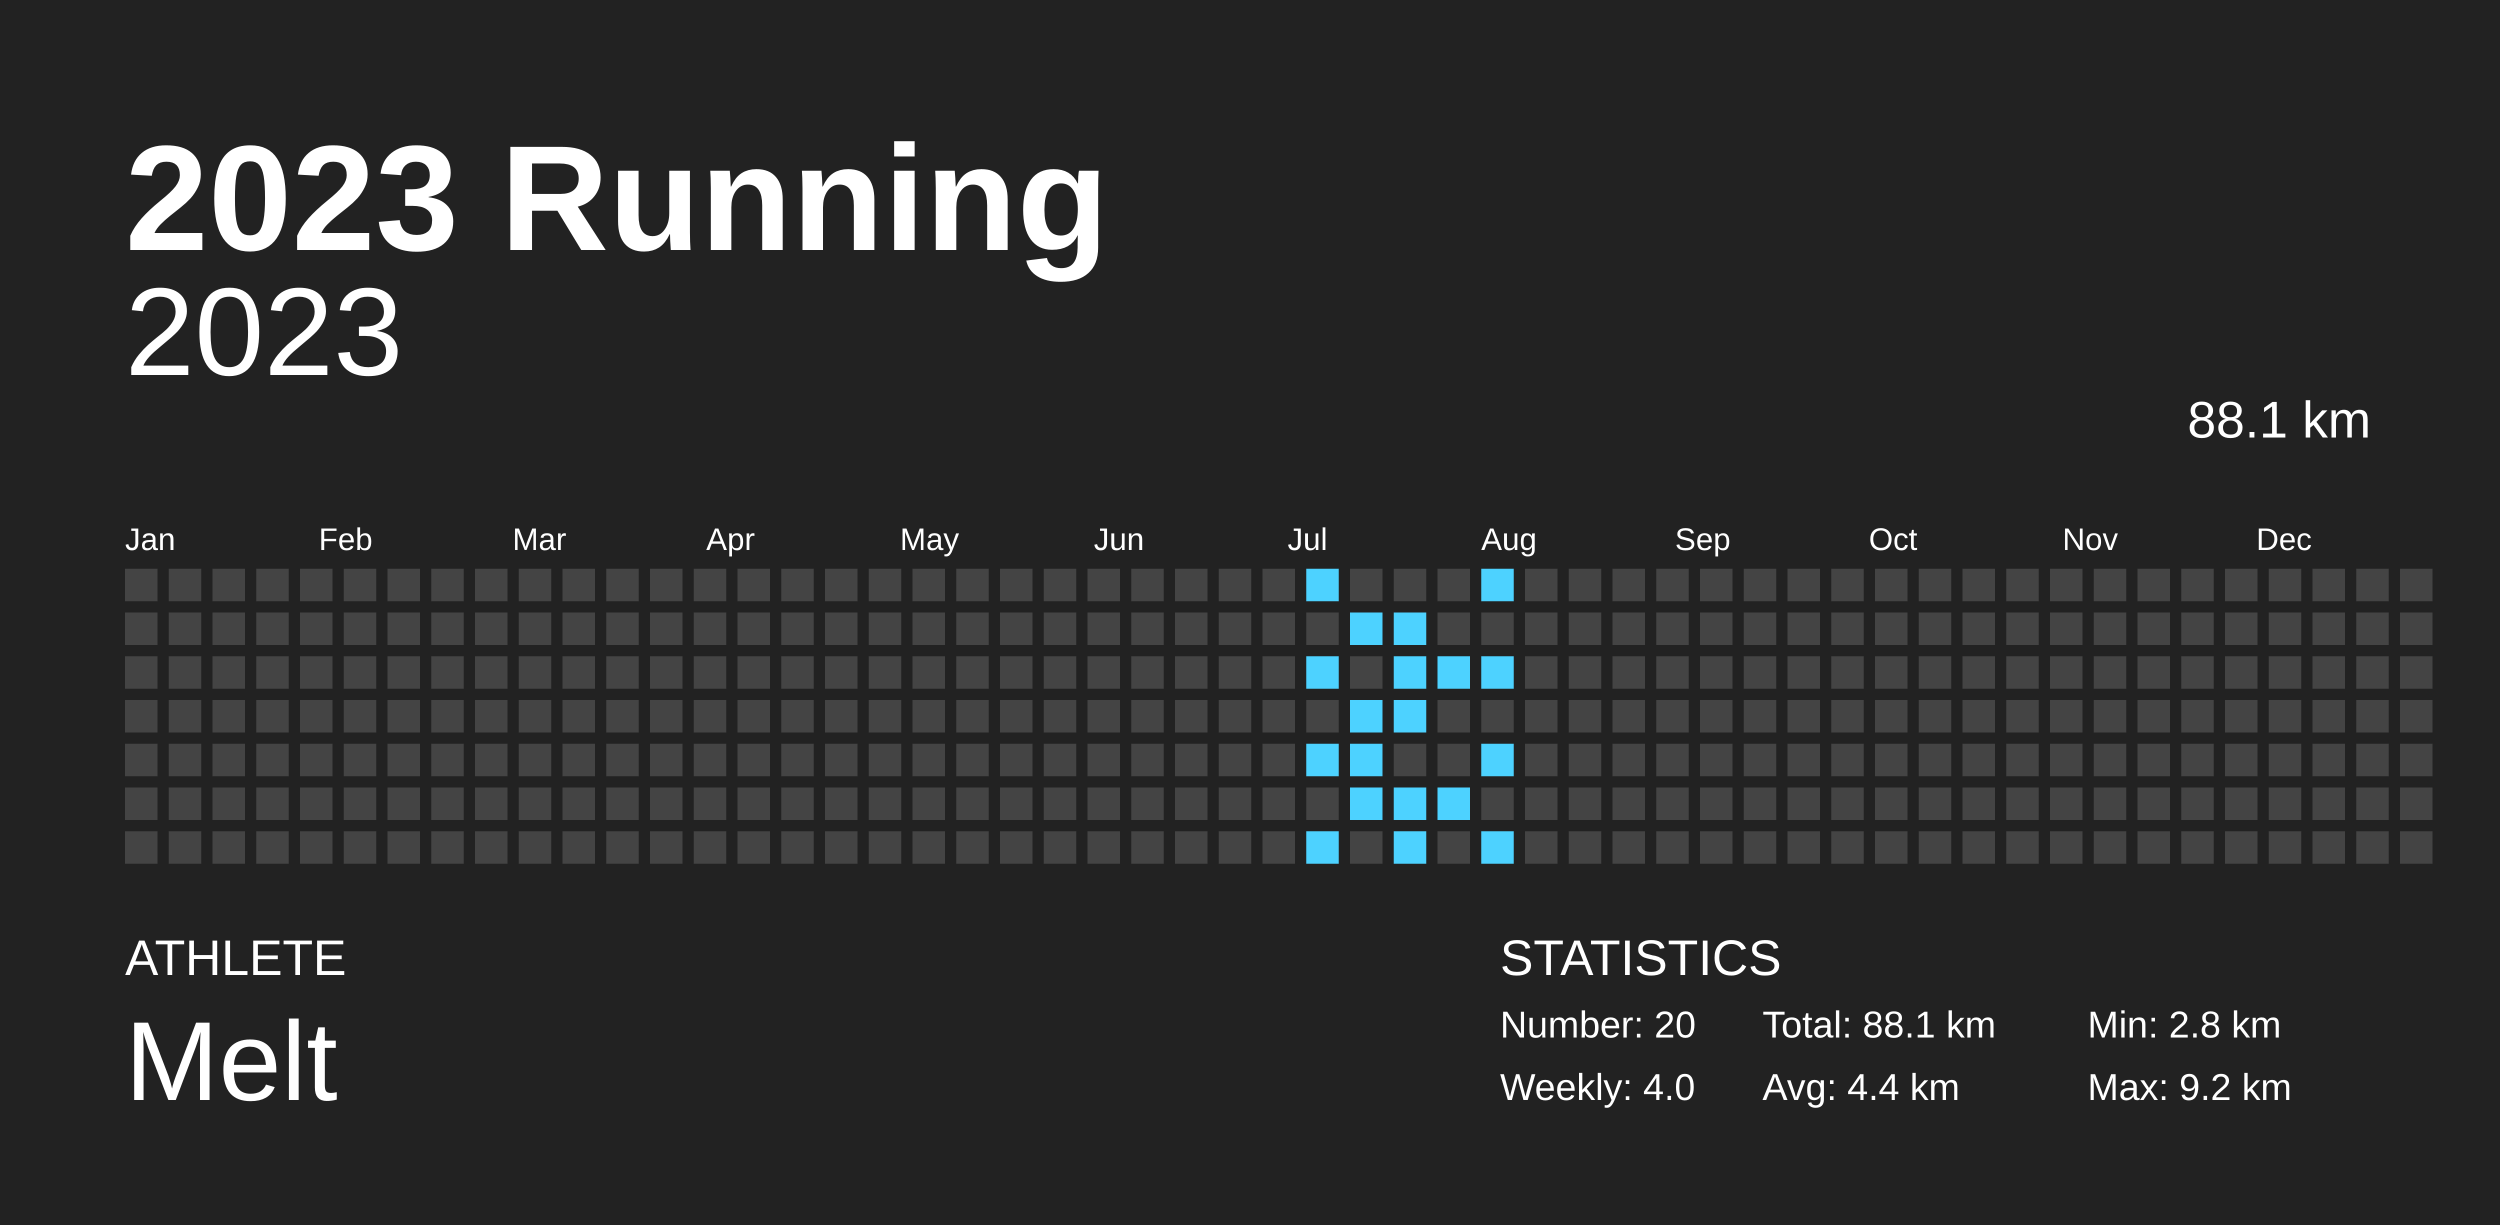
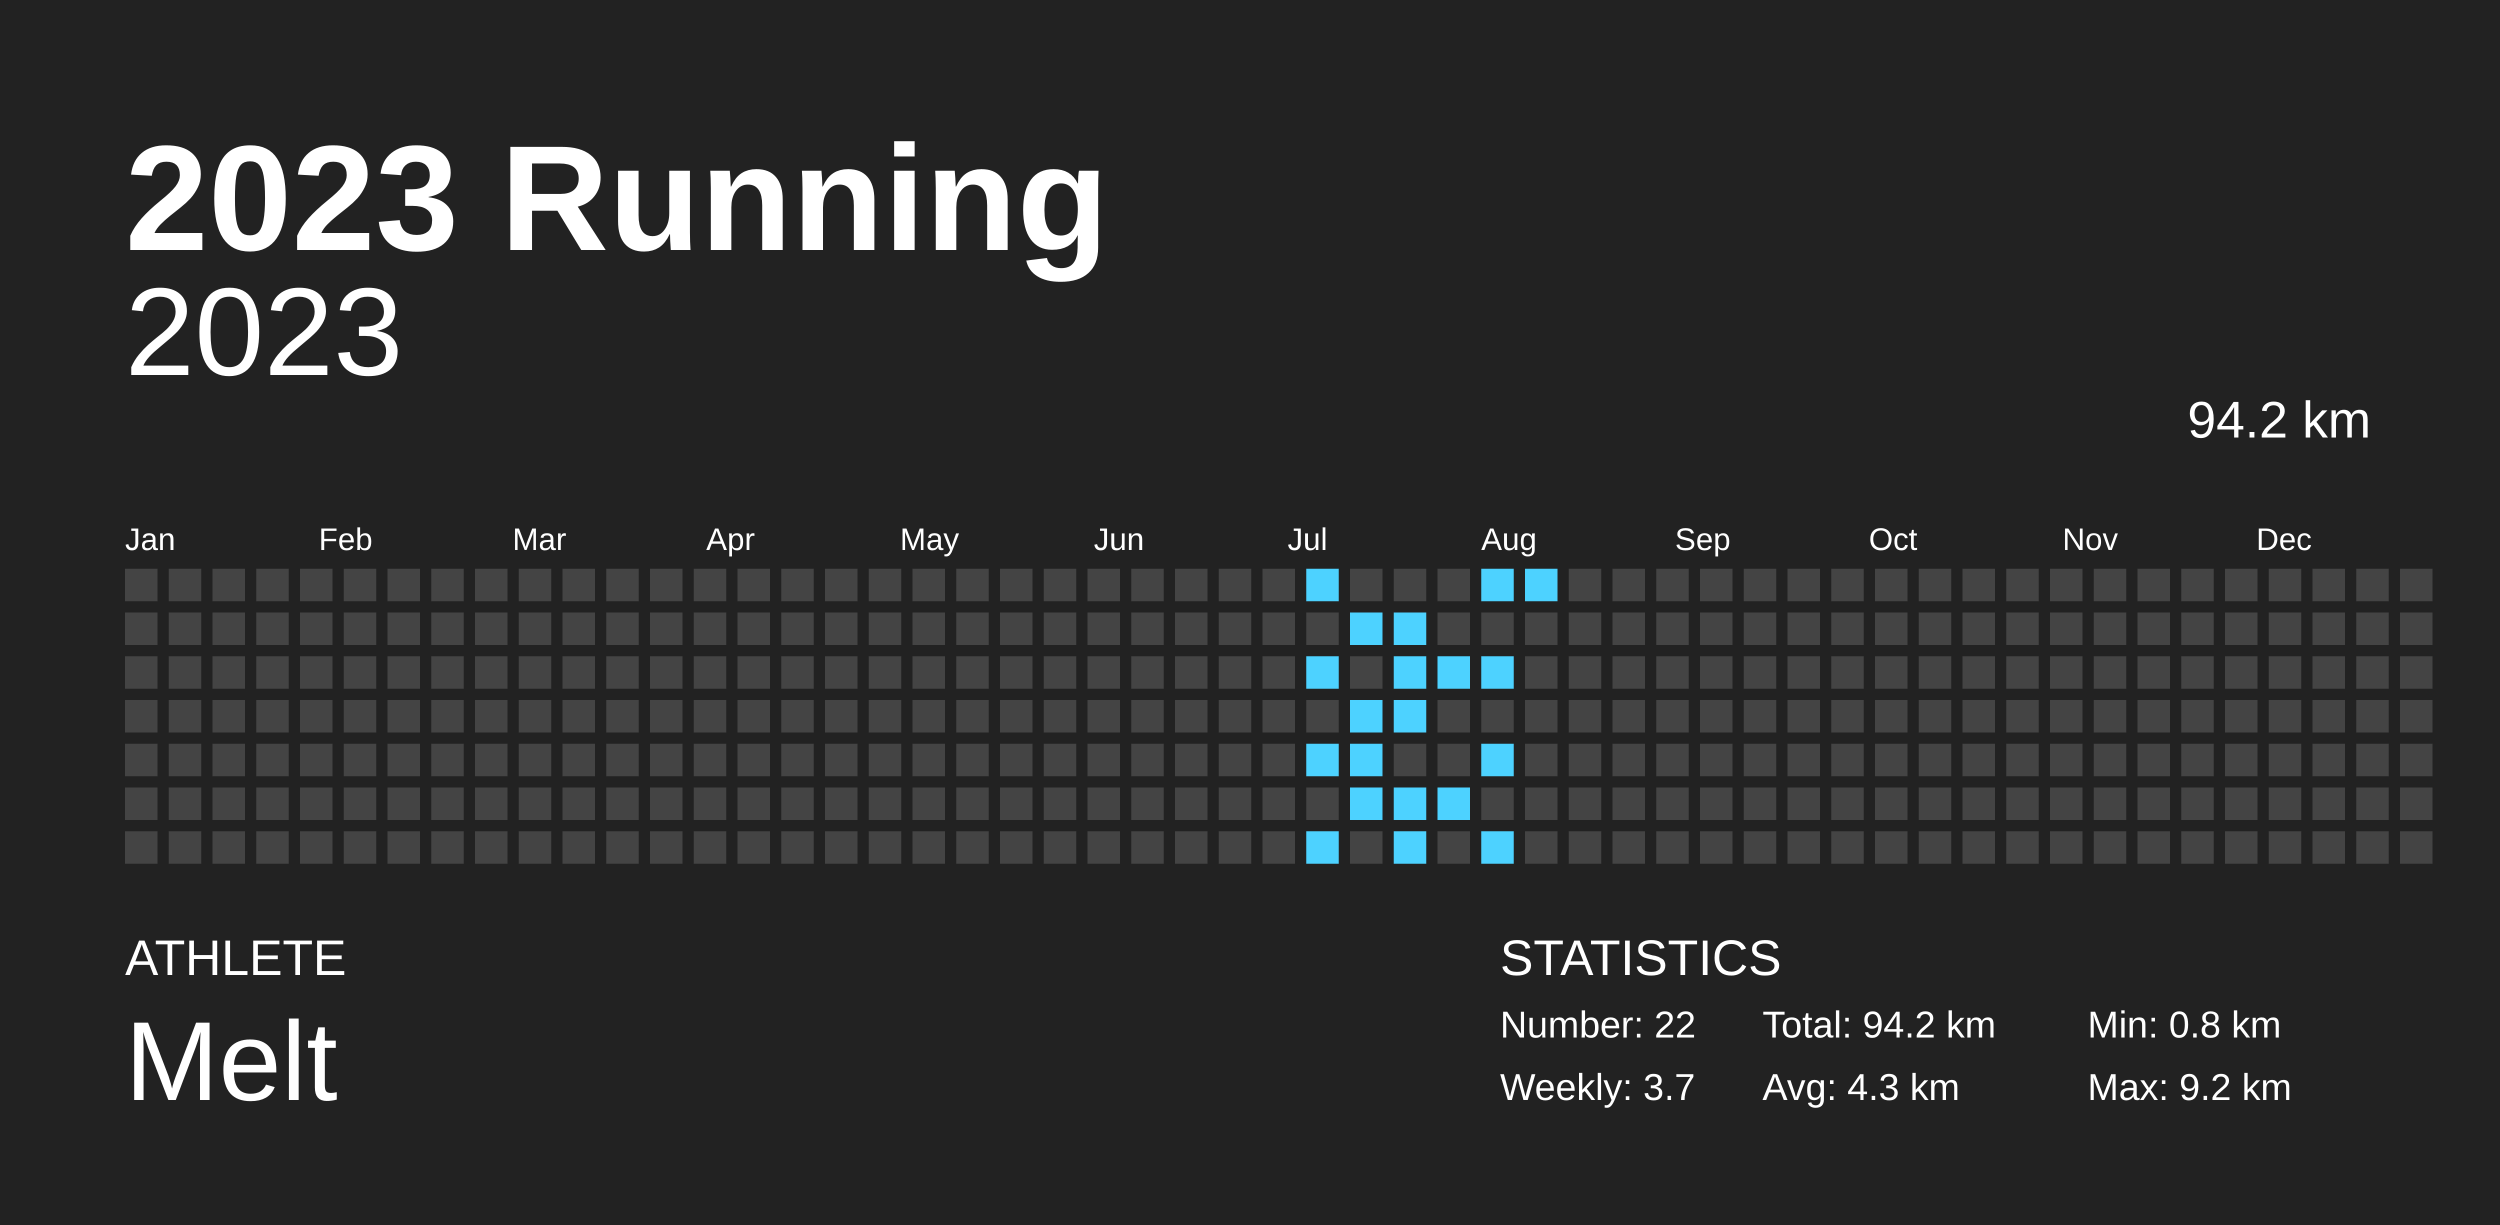
<svg xmlns="http://www.w3.org/2000/svg" baseProfile="full" height="98mm" version="1.1" viewBox="0,0,200,98" width="200mm">
  <defs />
  <rect fill="#222222" height="98" width="200" x="0" y="0" />
  <text fill="#FFFFFF" style="font-size:12px; font-family:Arial; font-weight:bold;" x="10" y="20">2023 Running</text>
  <text fill="#FFFFFF" style="font-size:4px; font-family:Arial" x="10" y="78">ATHLETE</text>
  <text fill="#FFFFFF" style="font-size:9px; font-family:Arial" x="10" y="88">Melt</text>
  <text fill="#FFFFFF" style="font-size:4px; font-family:Arial" x="120" y="78">STATISTICS</text>
-   <text fill="#FFFFFF" style="font-size:3px; font-family:Arial" x="120" y="83">Number: 20</text>
-   <text fill="#FFFFFF" style="font-size:3px; font-family:Arial" x="120" y="88">Weekly: 4.0</text>
-   <text fill="#FFFFFF" style="font-size:3px; font-family:Arial" x="141" y="83">Total: 88.1 km</text>
-   <text fill="#FFFFFF" style="font-size:3px; font-family:Arial" x="141" y="88">Avg: 4.4 km</text>
-   <text fill="#FFFFFF" style="font-size:3px; font-family:Arial" x="167" y="83">Min: 2.8 km</text>
+   <text fill="#FFFFFF" style="font-size:3px; font-family:Arial" x="120" y="83">Number: 22</text>
+   <text fill="#FFFFFF" style="font-size:3px; font-family:Arial" x="120" y="88">Weekly: 3.7</text>
+   <text fill="#FFFFFF" style="font-size:3px; font-family:Arial" x="141" y="83">Total: 94.2 km</text>
+   <text fill="#FFFFFF" style="font-size:3px; font-family:Arial" x="141" y="88">Avg: 4.3 km</text>
+   <text fill="#FFFFFF" style="font-size:3px; font-family:Arial" x="167" y="83">Min: 0.8 km</text>
  <text fill="#FFFFFF" style="font-size:3px; font-family:Arial" x="167" y="88">Max: 9.2 km</text>
  <text alignment-baseline="hanging" fill="#FFFFFF" style="font-size:10.0px; font-family:Arial;" x="10" y="30">2023</text>
-   <text alignment-baseline="hanging" fill="#FFFFFF" style="font-size:4.125px; font-family:Arial;" x="175" y="35">88.1 km</text>
+   <text alignment-baseline="hanging" fill="#FFFFFF" style="font-size:4.125px; font-family:Arial;" x="175" y="35">94.2 km</text>
  <text fill="#FFFFFF" style="font-size:2.5px; font-family:Arial" x="10.0" y="44">Jan</text>
  <text fill="#FFFFFF" style="font-size:2.5px; font-family:Arial" x="25.5" y="44">Feb</text>
  <text fill="#FFFFFF" style="font-size:2.5px; font-family:Arial" x="41.0" y="44">Mar</text>
  <text fill="#FFFFFF" style="font-size:2.5px; font-family:Arial" x="56.5" y="44">Apr</text>
  <text fill="#FFFFFF" style="font-size:2.5px; font-family:Arial" x="72.0" y="44">May</text>
  <text fill="#FFFFFF" style="font-size:2.5px; font-family:Arial" x="87.5" y="44">Jun</text>
  <text fill="#FFFFFF" style="font-size:2.5px; font-family:Arial" x="103.0" y="44">Jul</text>
  <text fill="#FFFFFF" style="font-size:2.5px; font-family:Arial" x="118.5" y="44">Aug</text>
  <text fill="#FFFFFF" style="font-size:2.5px; font-family:Arial" x="134.0" y="44">Sep</text>
  <text fill="#FFFFFF" style="font-size:2.5px; font-family:Arial" x="149.5" y="44">Oct</text>
  <text fill="#FFFFFF" style="font-size:2.5px; font-family:Arial" x="165.0" y="44">Nov</text>
  <text fill="#FFFFFF" style="font-size:2.5px; font-family:Arial" x="180.5" y="44">Dec</text>
  <rect fill="#444444" height="2.6" width="2.6" x="10.0" y="45.5" />
  <rect fill="#444444" height="2.6" width="2.6" x="10.0" y="49.0" />
  <rect fill="#444444" height="2.6" width="2.6" x="10.0" y="52.5" />
  <rect fill="#444444" height="2.6" width="2.6" x="10.0" y="56.0" />
  <rect fill="#444444" height="2.6" width="2.6" x="10.0" y="59.5" />
  <rect fill="#444444" height="2.6" width="2.6" x="10.0" y="63.0" />
  <rect fill="#444444" height="2.6" width="2.6" x="10.0" y="66.5" />
  <rect fill="#444444" height="2.6" width="2.6" x="13.5" y="45.5" />
  <rect fill="#444444" height="2.6" width="2.6" x="13.5" y="49.0" />
  <rect fill="#444444" height="2.6" width="2.6" x="13.5" y="52.5" />
  <rect fill="#444444" height="2.6" width="2.6" x="13.5" y="56.0" />
  <rect fill="#444444" height="2.6" width="2.6" x="13.5" y="59.5" />
  <rect fill="#444444" height="2.6" width="2.6" x="13.5" y="63.0" />
  <rect fill="#444444" height="2.6" width="2.6" x="13.5" y="66.5" />
  <rect fill="#444444" height="2.6" width="2.6" x="17.0" y="45.5" />
  <rect fill="#444444" height="2.6" width="2.6" x="17.0" y="49.0" />
  <rect fill="#444444" height="2.6" width="2.6" x="17.0" y="52.5" />
  <rect fill="#444444" height="2.6" width="2.6" x="17.0" y="56.0" />
  <rect fill="#444444" height="2.6" width="2.6" x="17.0" y="59.5" />
  <rect fill="#444444" height="2.6" width="2.6" x="17.0" y="63.0" />
  <rect fill="#444444" height="2.6" width="2.6" x="17.0" y="66.5" />
  <rect fill="#444444" height="2.6" width="2.6" x="20.5" y="45.5" />
  <rect fill="#444444" height="2.6" width="2.6" x="20.5" y="49.0" />
  <rect fill="#444444" height="2.6" width="2.6" x="20.5" y="52.5" />
  <rect fill="#444444" height="2.6" width="2.6" x="20.5" y="56.0" />
  <rect fill="#444444" height="2.6" width="2.6" x="20.5" y="59.5" />
  <rect fill="#444444" height="2.6" width="2.6" x="20.5" y="63.0" />
  <rect fill="#444444" height="2.6" width="2.6" x="20.5" y="66.5" />
  <rect fill="#444444" height="2.6" width="2.6" x="24.0" y="45.5" />
  <rect fill="#444444" height="2.6" width="2.6" x="24.0" y="49.0" />
  <rect fill="#444444" height="2.6" width="2.6" x="24.0" y="52.5" />
  <rect fill="#444444" height="2.6" width="2.6" x="24.0" y="56.0" />
  <rect fill="#444444" height="2.6" width="2.6" x="24.0" y="59.5" />
  <rect fill="#444444" height="2.6" width="2.6" x="24.0" y="63.0" />
  <rect fill="#444444" height="2.6" width="2.6" x="24.0" y="66.5" />
  <rect fill="#444444" height="2.6" width="2.6" x="27.5" y="45.5" />
  <rect fill="#444444" height="2.6" width="2.6" x="27.5" y="49.0" />
  <rect fill="#444444" height="2.6" width="2.6" x="27.5" y="52.5" />
  <rect fill="#444444" height="2.6" width="2.6" x="27.5" y="56.0" />
  <rect fill="#444444" height="2.6" width="2.6" x="27.5" y="59.5" />
  <rect fill="#444444" height="2.6" width="2.6" x="27.5" y="63.0" />
  <rect fill="#444444" height="2.6" width="2.6" x="27.5" y="66.5" />
  <rect fill="#444444" height="2.6" width="2.6" x="31.0" y="45.5" />
  <rect fill="#444444" height="2.6" width="2.6" x="31.0" y="49.0" />
  <rect fill="#444444" height="2.6" width="2.6" x="31.0" y="52.5" />
  <rect fill="#444444" height="2.6" width="2.6" x="31.0" y="56.0" />
  <rect fill="#444444" height="2.6" width="2.6" x="31.0" y="59.5" />
  <rect fill="#444444" height="2.6" width="2.6" x="31.0" y="63.0" />
  <rect fill="#444444" height="2.6" width="2.6" x="31.0" y="66.5" />
  <rect fill="#444444" height="2.6" width="2.6" x="34.5" y="45.5" />
  <rect fill="#444444" height="2.6" width="2.6" x="34.5" y="49.0" />
  <rect fill="#444444" height="2.6" width="2.6" x="34.5" y="52.5" />
  <rect fill="#444444" height="2.6" width="2.6" x="34.5" y="56.0" />
  <rect fill="#444444" height="2.6" width="2.6" x="34.5" y="59.5" />
  <rect fill="#444444" height="2.6" width="2.6" x="34.5" y="63.0" />
  <rect fill="#444444" height="2.6" width="2.6" x="34.5" y="66.5" />
  <rect fill="#444444" height="2.6" width="2.6" x="38.0" y="45.5" />
  <rect fill="#444444" height="2.6" width="2.6" x="38.0" y="49.0" />
  <rect fill="#444444" height="2.6" width="2.6" x="38.0" y="52.5" />
  <rect fill="#444444" height="2.6" width="2.6" x="38.0" y="56.0" />
  <rect fill="#444444" height="2.6" width="2.6" x="38.0" y="59.5" />
  <rect fill="#444444" height="2.6" width="2.6" x="38.0" y="63.0" />
  <rect fill="#444444" height="2.6" width="2.6" x="38.0" y="66.5" />
  <rect fill="#444444" height="2.6" width="2.6" x="41.5" y="45.5" />
  <rect fill="#444444" height="2.6" width="2.6" x="41.5" y="49.0" />
  <rect fill="#444444" height="2.6" width="2.6" x="41.5" y="52.5" />
  <rect fill="#444444" height="2.6" width="2.6" x="41.5" y="56.0" />
  <rect fill="#444444" height="2.6" width="2.6" x="41.5" y="59.5" />
  <rect fill="#444444" height="2.6" width="2.6" x="41.5" y="63.0" />
  <rect fill="#444444" height="2.6" width="2.6" x="41.5" y="66.5" />
  <rect fill="#444444" height="2.6" width="2.6" x="45.0" y="45.5" />
  <rect fill="#444444" height="2.6" width="2.6" x="45.0" y="49.0" />
  <rect fill="#444444" height="2.6" width="2.6" x="45.0" y="52.5" />
  <rect fill="#444444" height="2.6" width="2.6" x="45.0" y="56.0" />
  <rect fill="#444444" height="2.6" width="2.6" x="45.0" y="59.5" />
  <rect fill="#444444" height="2.6" width="2.6" x="45.0" y="63.0" />
  <rect fill="#444444" height="2.6" width="2.6" x="45.0" y="66.5" />
  <rect fill="#444444" height="2.6" width="2.6" x="48.5" y="45.5" />
  <rect fill="#444444" height="2.6" width="2.6" x="48.5" y="49.0" />
  <rect fill="#444444" height="2.6" width="2.6" x="48.5" y="52.5" />
  <rect fill="#444444" height="2.6" width="2.6" x="48.5" y="56.0" />
  <rect fill="#444444" height="2.6" width="2.6" x="48.5" y="59.5" />
  <rect fill="#444444" height="2.6" width="2.6" x="48.5" y="63.0" />
  <rect fill="#444444" height="2.6" width="2.6" x="48.5" y="66.5" />
  <rect fill="#444444" height="2.6" width="2.6" x="52.0" y="45.5" />
  <rect fill="#444444" height="2.6" width="2.6" x="52.0" y="49.0" />
  <rect fill="#444444" height="2.6" width="2.6" x="52.0" y="52.5" />
  <rect fill="#444444" height="2.6" width="2.6" x="52.0" y="56.0" />
  <rect fill="#444444" height="2.6" width="2.6" x="52.0" y="59.5" />
  <rect fill="#444444" height="2.6" width="2.6" x="52.0" y="63.0" />
  <rect fill="#444444" height="2.6" width="2.6" x="52.0" y="66.5" />
  <rect fill="#444444" height="2.6" width="2.6" x="55.5" y="45.5" />
  <rect fill="#444444" height="2.6" width="2.6" x="55.5" y="49.0" />
  <rect fill="#444444" height="2.6" width="2.6" x="55.5" y="52.5" />
  <rect fill="#444444" height="2.6" width="2.6" x="55.5" y="56.0" />
  <rect fill="#444444" height="2.6" width="2.6" x="55.5" y="59.5" />
  <rect fill="#444444" height="2.6" width="2.6" x="55.5" y="63.0" />
  <rect fill="#444444" height="2.6" width="2.6" x="55.5" y="66.5" />
  <rect fill="#444444" height="2.6" width="2.6" x="59.0" y="45.5" />
  <rect fill="#444444" height="2.6" width="2.6" x="59.0" y="49.0" />
  <rect fill="#444444" height="2.6" width="2.6" x="59.0" y="52.5" />
  <rect fill="#444444" height="2.6" width="2.6" x="59.0" y="56.0" />
  <rect fill="#444444" height="2.6" width="2.6" x="59.0" y="59.5" />
  <rect fill="#444444" height="2.6" width="2.6" x="59.0" y="63.0" />
  <rect fill="#444444" height="2.6" width="2.6" x="59.0" y="66.5" />
  <rect fill="#444444" height="2.6" width="2.6" x="62.5" y="45.5" />
  <rect fill="#444444" height="2.6" width="2.6" x="62.5" y="49.0" />
  <rect fill="#444444" height="2.6" width="2.6" x="62.5" y="52.5" />
  <rect fill="#444444" height="2.6" width="2.6" x="62.5" y="56.0" />
  <rect fill="#444444" height="2.6" width="2.6" x="62.5" y="59.5" />
  <rect fill="#444444" height="2.6" width="2.6" x="62.5" y="63.0" />
  <rect fill="#444444" height="2.6" width="2.6" x="62.5" y="66.5" />
  <rect fill="#444444" height="2.6" width="2.6" x="66.0" y="45.5" />
  <rect fill="#444444" height="2.6" width="2.6" x="66.0" y="49.0" />
  <rect fill="#444444" height="2.6" width="2.6" x="66.0" y="52.5" />
  <rect fill="#444444" height="2.6" width="2.6" x="66.0" y="56.0" />
  <rect fill="#444444" height="2.6" width="2.6" x="66.0" y="59.5" />
  <rect fill="#444444" height="2.6" width="2.6" x="66.0" y="63.0" />
  <rect fill="#444444" height="2.6" width="2.6" x="66.0" y="66.5" />
  <rect fill="#444444" height="2.6" width="2.6" x="69.5" y="45.5" />
  <rect fill="#444444" height="2.6" width="2.6" x="69.5" y="49.0" />
  <rect fill="#444444" height="2.6" width="2.6" x="69.5" y="52.5" />
  <rect fill="#444444" height="2.6" width="2.6" x="69.5" y="56.0" />
  <rect fill="#444444" height="2.6" width="2.6" x="69.5" y="59.5" />
  <rect fill="#444444" height="2.6" width="2.6" x="69.5" y="63.0" />
  <rect fill="#444444" height="2.6" width="2.6" x="69.5" y="66.5" />
  <rect fill="#444444" height="2.6" width="2.6" x="73.0" y="45.5" />
  <rect fill="#444444" height="2.6" width="2.6" x="73.0" y="49.0" />
  <rect fill="#444444" height="2.6" width="2.6" x="73.0" y="52.5" />
  <rect fill="#444444" height="2.6" width="2.6" x="73.0" y="56.0" />
  <rect fill="#444444" height="2.6" width="2.6" x="73.0" y="59.5" />
  <rect fill="#444444" height="2.6" width="2.6" x="73.0" y="63.0" />
  <rect fill="#444444" height="2.6" width="2.6" x="73.0" y="66.5" />
  <rect fill="#444444" height="2.6" width="2.6" x="76.5" y="45.5" />
  <rect fill="#444444" height="2.6" width="2.6" x="76.5" y="49.0" />
  <rect fill="#444444" height="2.6" width="2.6" x="76.5" y="52.5" />
  <rect fill="#444444" height="2.6" width="2.6" x="76.5" y="56.0" />
  <rect fill="#444444" height="2.6" width="2.6" x="76.5" y="59.5" />
  <rect fill="#444444" height="2.6" width="2.6" x="76.5" y="63.0" />
  <rect fill="#444444" height="2.6" width="2.6" x="76.5" y="66.5" />
  <rect fill="#444444" height="2.6" width="2.6" x="80.0" y="45.5" />
  <rect fill="#444444" height="2.6" width="2.6" x="80.0" y="49.0" />
  <rect fill="#444444" height="2.6" width="2.6" x="80.0" y="52.5" />
  <rect fill="#444444" height="2.6" width="2.6" x="80.0" y="56.0" />
  <rect fill="#444444" height="2.6" width="2.6" x="80.0" y="59.5" />
  <rect fill="#444444" height="2.6" width="2.6" x="80.0" y="63.0" />
  <rect fill="#444444" height="2.6" width="2.6" x="80.0" y="66.5" />
  <rect fill="#444444" height="2.6" width="2.6" x="83.5" y="45.5" />
  <rect fill="#444444" height="2.6" width="2.6" x="83.5" y="49.0" />
  <rect fill="#444444" height="2.6" width="2.6" x="83.5" y="52.5" />
  <rect fill="#444444" height="2.6" width="2.6" x="83.5" y="56.0" />
  <rect fill="#444444" height="2.6" width="2.6" x="83.5" y="59.5" />
  <rect fill="#444444" height="2.6" width="2.6" x="83.5" y="63.0" />
  <rect fill="#444444" height="2.6" width="2.6" x="83.5" y="66.5" />
  <rect fill="#444444" height="2.6" width="2.6" x="87.0" y="45.5" />
  <rect fill="#444444" height="2.6" width="2.6" x="87.0" y="49.0" />
  <rect fill="#444444" height="2.6" width="2.6" x="87.0" y="52.5" />
  <rect fill="#444444" height="2.6" width="2.6" x="87.0" y="56.0" />
  <rect fill="#444444" height="2.6" width="2.6" x="87.0" y="59.5" />
  <rect fill="#444444" height="2.6" width="2.6" x="87.0" y="63.0" />
  <rect fill="#444444" height="2.6" width="2.6" x="87.0" y="66.5" />
  <rect fill="#444444" height="2.6" width="2.6" x="90.5" y="45.5" />
  <rect fill="#444444" height="2.6" width="2.6" x="90.5" y="49.0" />
  <rect fill="#444444" height="2.6" width="2.6" x="90.5" y="52.5" />
  <rect fill="#444444" height="2.6" width="2.6" x="90.5" y="56.0" />
  <rect fill="#444444" height="2.6" width="2.6" x="90.5" y="59.5" />
  <rect fill="#444444" height="2.6" width="2.6" x="90.5" y="63.0" />
  <rect fill="#444444" height="2.6" width="2.6" x="90.5" y="66.5" />
  <rect fill="#444444" height="2.6" width="2.6" x="94.0" y="45.5" />
  <rect fill="#444444" height="2.6" width="2.6" x="94.0" y="49.0" />
  <rect fill="#444444" height="2.6" width="2.6" x="94.0" y="52.5" />
  <rect fill="#444444" height="2.6" width="2.6" x="94.0" y="56.0" />
  <rect fill="#444444" height="2.6" width="2.6" x="94.0" y="59.5" />
  <rect fill="#444444" height="2.6" width="2.6" x="94.0" y="63.0" />
  <rect fill="#444444" height="2.6" width="2.6" x="94.0" y="66.5" />
  <rect fill="#444444" height="2.6" width="2.6" x="97.5" y="45.5" />
  <rect fill="#444444" height="2.6" width="2.6" x="97.5" y="49.0" />
  <rect fill="#444444" height="2.6" width="2.6" x="97.5" y="52.5" />
  <rect fill="#444444" height="2.6" width="2.6" x="97.5" y="56.0" />
  <rect fill="#444444" height="2.6" width="2.6" x="97.5" y="59.5" />
  <rect fill="#444444" height="2.6" width="2.6" x="97.5" y="63.0" />
  <rect fill="#444444" height="2.6" width="2.6" x="97.5" y="66.5" />
  <rect fill="#444444" height="2.6" width="2.6" x="101.0" y="45.5" />
  <rect fill="#444444" height="2.6" width="2.6" x="101.0" y="49.0" />
  <rect fill="#444444" height="2.6" width="2.6" x="101.0" y="52.5" />
  <rect fill="#444444" height="2.6" width="2.6" x="101.0" y="56.0" />
  <rect fill="#444444" height="2.6" width="2.6" x="101.0" y="59.5" />
  <rect fill="#444444" height="2.6" width="2.6" x="101.0" y="63.0" />
  <rect fill="#444444" height="2.6" width="2.6" x="101.0" y="66.5" />
  <rect fill="#4dd2ff" height="2.6" width="2.6" x="104.5" y="45.5" />
  <rect fill="#444444" height="2.6" width="2.6" x="104.5" y="49.0" />
  <rect fill="#4dd2ff" height="2.6" width="2.6" x="104.5" y="52.5" />
  <rect fill="#444444" height="2.6" width="2.6" x="104.5" y="56.0" />
  <rect fill="#4dd2ff" height="2.6" width="2.6" x="104.5" y="59.5" />
  <rect fill="#444444" height="2.6" width="2.6" x="104.5" y="63.0" />
  <rect fill="#4dd2ff" height="2.6" width="2.6" x="104.5" y="66.5" />
  <rect fill="#444444" height="2.6" width="2.6" x="108.0" y="45.5" />
  <rect fill="#4dd2ff" height="2.6" width="2.6" x="108.0" y="49.0" />
  <rect fill="#444444" height="2.6" width="2.6" x="108.0" y="52.5" />
  <rect fill="#4dd2ff" height="2.6" width="2.6" x="108.0" y="56.0" />
  <rect fill="#4dd2ff" height="2.6" width="2.6" x="108.0" y="59.5" />
  <rect fill="#4dd2ff" height="2.6" width="2.6" x="108.0" y="63.0" />
  <rect fill="#444444" height="2.6" width="2.6" x="108.0" y="66.5" />
  <rect fill="#444444" height="2.6" width="2.6" x="111.5" y="45.5" />
  <rect fill="#4dd2ff" height="2.6" width="2.6" x="111.5" y="49.0" />
  <rect fill="#4dd2ff" height="2.6" width="2.6" x="111.5" y="52.5" />
  <rect fill="#4dd2ff" height="2.6" width="2.6" x="111.5" y="56.0" />
  <rect fill="#444444" height="2.6" width="2.6" x="111.5" y="59.5" />
  <rect fill="#4dd2ff" height="2.6" width="2.6" x="111.5" y="63.0" />
  <rect fill="#4dd2ff" height="2.6" width="2.6" x="111.5" y="66.5" />
  <rect fill="#444444" height="2.6" width="2.6" x="115.0" y="45.5" />
  <rect fill="#444444" height="2.6" width="2.6" x="115.0" y="49.0" />
  <rect fill="#4dd2ff" height="2.6" width="2.6" x="115.0" y="52.5" />
  <rect fill="#444444" height="2.6" width="2.6" x="115.0" y="56.0" />
  <rect fill="#444444" height="2.6" width="2.6" x="115.0" y="59.5" />
  <rect fill="#4dd2ff" height="2.6" width="2.6" x="115.0" y="63.0" />
  <rect fill="#444444" height="2.6" width="2.6" x="115.0" y="66.5" />
  <rect fill="#4dd2ff" height="2.6" width="2.6" x="118.5" y="45.5" />
  <rect fill="#444444" height="2.6" width="2.6" x="118.5" y="49.0" />
  <rect fill="#4dd2ff" height="2.6" width="2.6" x="118.5" y="52.5" />
  <rect fill="#444444" height="2.6" width="2.6" x="118.5" y="56.0" />
  <rect fill="#4dd2ff" height="2.6" width="2.6" x="118.5" y="59.5" />
  <rect fill="#444444" height="2.6" width="2.6" x="118.5" y="63.0" />
  <rect fill="#4dd2ff" height="2.6" width="2.6" x="118.5" y="66.5" />
-   <rect fill="#444444" height="2.6" width="2.6" x="122.0" y="45.5" />
+   <rect fill="#4dd2ff" height="2.6" width="2.6" x="122.0" y="45.5" />
  <rect fill="#444444" height="2.6" width="2.6" x="122.0" y="49.0" />
  <rect fill="#444444" height="2.6" width="2.6" x="122.0" y="52.5" />
  <rect fill="#444444" height="2.6" width="2.6" x="122.0" y="56.0" />
  <rect fill="#444444" height="2.6" width="2.6" x="122.0" y="59.5" />
  <rect fill="#444444" height="2.6" width="2.6" x="122.0" y="63.0" />
  <rect fill="#444444" height="2.6" width="2.6" x="122.0" y="66.5" />
  <rect fill="#444444" height="2.6" width="2.6" x="125.5" y="45.5" />
  <rect fill="#444444" height="2.6" width="2.6" x="125.5" y="49.0" />
  <rect fill="#444444" height="2.6" width="2.6" x="125.5" y="52.5" />
  <rect fill="#444444" height="2.6" width="2.6" x="125.5" y="56.0" />
  <rect fill="#444444" height="2.6" width="2.6" x="125.5" y="59.5" />
  <rect fill="#444444" height="2.6" width="2.6" x="125.5" y="63.0" />
  <rect fill="#444444" height="2.6" width="2.6" x="125.5" y="66.5" />
  <rect fill="#444444" height="2.6" width="2.6" x="129.0" y="45.5" />
  <rect fill="#444444" height="2.6" width="2.6" x="129.0" y="49.0" />
  <rect fill="#444444" height="2.6" width="2.6" x="129.0" y="52.5" />
  <rect fill="#444444" height="2.6" width="2.6" x="129.0" y="56.0" />
  <rect fill="#444444" height="2.6" width="2.6" x="129.0" y="59.5" />
  <rect fill="#444444" height="2.6" width="2.6" x="129.0" y="63.0" />
  <rect fill="#444444" height="2.6" width="2.6" x="129.0" y="66.5" />
  <rect fill="#444444" height="2.6" width="2.6" x="132.5" y="45.5" />
  <rect fill="#444444" height="2.6" width="2.6" x="132.5" y="49.0" />
  <rect fill="#444444" height="2.6" width="2.6" x="132.5" y="52.5" />
  <rect fill="#444444" height="2.6" width="2.6" x="132.5" y="56.0" />
  <rect fill="#444444" height="2.6" width="2.6" x="132.5" y="59.5" />
  <rect fill="#444444" height="2.6" width="2.6" x="132.5" y="63.0" />
  <rect fill="#444444" height="2.6" width="2.6" x="132.5" y="66.5" />
  <rect fill="#444444" height="2.6" width="2.6" x="136.0" y="45.5" />
  <rect fill="#444444" height="2.6" width="2.6" x="136.0" y="49.0" />
  <rect fill="#444444" height="2.6" width="2.6" x="136.0" y="52.5" />
  <rect fill="#444444" height="2.6" width="2.6" x="136.0" y="56.0" />
  <rect fill="#444444" height="2.6" width="2.6" x="136.0" y="59.5" />
  <rect fill="#444444" height="2.6" width="2.6" x="136.0" y="63.0" />
  <rect fill="#444444" height="2.6" width="2.6" x="136.0" y="66.5" />
  <rect fill="#444444" height="2.6" width="2.6" x="139.5" y="45.5" />
  <rect fill="#444444" height="2.6" width="2.6" x="139.5" y="49.0" />
  <rect fill="#444444" height="2.6" width="2.6" x="139.5" y="52.5" />
  <rect fill="#444444" height="2.6" width="2.6" x="139.5" y="56.0" />
  <rect fill="#444444" height="2.6" width="2.6" x="139.5" y="59.5" />
  <rect fill="#444444" height="2.6" width="2.6" x="139.5" y="63.0" />
  <rect fill="#444444" height="2.6" width="2.6" x="139.5" y="66.5" />
  <rect fill="#444444" height="2.6" width="2.6" x="143.0" y="45.5" />
  <rect fill="#444444" height="2.6" width="2.6" x="143.0" y="49.0" />
  <rect fill="#444444" height="2.6" width="2.6" x="143.0" y="52.5" />
  <rect fill="#444444" height="2.6" width="2.6" x="143.0" y="56.0" />
  <rect fill="#444444" height="2.6" width="2.6" x="143.0" y="59.5" />
  <rect fill="#444444" height="2.6" width="2.6" x="143.0" y="63.0" />
  <rect fill="#444444" height="2.6" width="2.6" x="143.0" y="66.5" />
  <rect fill="#444444" height="2.6" width="2.6" x="146.5" y="45.5" />
  <rect fill="#444444" height="2.6" width="2.6" x="146.5" y="49.0" />
  <rect fill="#444444" height="2.6" width="2.6" x="146.5" y="52.5" />
  <rect fill="#444444" height="2.6" width="2.6" x="146.5" y="56.0" />
  <rect fill="#444444" height="2.6" width="2.6" x="146.5" y="59.5" />
  <rect fill="#444444" height="2.6" width="2.6" x="146.5" y="63.0" />
  <rect fill="#444444" height="2.6" width="2.6" x="146.5" y="66.5" />
  <rect fill="#444444" height="2.6" width="2.6" x="150.0" y="45.5" />
  <rect fill="#444444" height="2.6" width="2.6" x="150.0" y="49.0" />
  <rect fill="#444444" height="2.6" width="2.6" x="150.0" y="52.5" />
  <rect fill="#444444" height="2.6" width="2.6" x="150.0" y="56.0" />
  <rect fill="#444444" height="2.6" width="2.6" x="150.0" y="59.5" />
  <rect fill="#444444" height="2.6" width="2.6" x="150.0" y="63.0" />
  <rect fill="#444444" height="2.6" width="2.6" x="150.0" y="66.5" />
  <rect fill="#444444" height="2.6" width="2.6" x="153.5" y="45.5" />
  <rect fill="#444444" height="2.6" width="2.6" x="153.5" y="49.0" />
  <rect fill="#444444" height="2.6" width="2.6" x="153.5" y="52.5" />
  <rect fill="#444444" height="2.6" width="2.6" x="153.5" y="56.0" />
  <rect fill="#444444" height="2.6" width="2.6" x="153.5" y="59.5" />
  <rect fill="#444444" height="2.6" width="2.6" x="153.5" y="63.0" />
  <rect fill="#444444" height="2.6" width="2.6" x="153.5" y="66.5" />
  <rect fill="#444444" height="2.6" width="2.6" x="157.0" y="45.5" />
  <rect fill="#444444" height="2.6" width="2.6" x="157.0" y="49.0" />
  <rect fill="#444444" height="2.6" width="2.6" x="157.0" y="52.5" />
  <rect fill="#444444" height="2.6" width="2.6" x="157.0" y="56.0" />
  <rect fill="#444444" height="2.6" width="2.6" x="157.0" y="59.5" />
  <rect fill="#444444" height="2.6" width="2.6" x="157.0" y="63.0" />
  <rect fill="#444444" height="2.6" width="2.6" x="157.0" y="66.5" />
  <rect fill="#444444" height="2.6" width="2.6" x="160.5" y="45.5" />
  <rect fill="#444444" height="2.6" width="2.6" x="160.5" y="49.0" />
  <rect fill="#444444" height="2.6" width="2.6" x="160.5" y="52.5" />
  <rect fill="#444444" height="2.6" width="2.6" x="160.5" y="56.0" />
  <rect fill="#444444" height="2.6" width="2.6" x="160.5" y="59.5" />
  <rect fill="#444444" height="2.6" width="2.6" x="160.5" y="63.0" />
  <rect fill="#444444" height="2.6" width="2.6" x="160.5" y="66.5" />
  <rect fill="#444444" height="2.6" width="2.6" x="164.0" y="45.5" />
  <rect fill="#444444" height="2.6" width="2.6" x="164.0" y="49.0" />
  <rect fill="#444444" height="2.6" width="2.6" x="164.0" y="52.5" />
  <rect fill="#444444" height="2.6" width="2.6" x="164.0" y="56.0" />
  <rect fill="#444444" height="2.6" width="2.6" x="164.0" y="59.5" />
  <rect fill="#444444" height="2.6" width="2.6" x="164.0" y="63.0" />
  <rect fill="#444444" height="2.6" width="2.6" x="164.0" y="66.5" />
  <rect fill="#444444" height="2.6" width="2.6" x="167.5" y="45.5" />
  <rect fill="#444444" height="2.6" width="2.6" x="167.5" y="49.0" />
  <rect fill="#444444" height="2.6" width="2.6" x="167.5" y="52.5" />
  <rect fill="#444444" height="2.6" width="2.6" x="167.5" y="56.0" />
  <rect fill="#444444" height="2.6" width="2.6" x="167.5" y="59.5" />
  <rect fill="#444444" height="2.6" width="2.6" x="167.5" y="63.0" />
  <rect fill="#444444" height="2.6" width="2.6" x="167.5" y="66.5" />
  <rect fill="#444444" height="2.6" width="2.6" x="171.0" y="45.5" />
  <rect fill="#444444" height="2.6" width="2.6" x="171.0" y="49.0" />
  <rect fill="#444444" height="2.6" width="2.6" x="171.0" y="52.5" />
  <rect fill="#444444" height="2.6" width="2.6" x="171.0" y="56.0" />
  <rect fill="#444444" height="2.6" width="2.6" x="171.0" y="59.5" />
  <rect fill="#444444" height="2.6" width="2.6" x="171.0" y="63.0" />
  <rect fill="#444444" height="2.6" width="2.6" x="171.0" y="66.5" />
  <rect fill="#444444" height="2.6" width="2.6" x="174.5" y="45.5" />
  <rect fill="#444444" height="2.6" width="2.6" x="174.5" y="49.0" />
  <rect fill="#444444" height="2.6" width="2.6" x="174.5" y="52.5" />
  <rect fill="#444444" height="2.6" width="2.6" x="174.5" y="56.0" />
  <rect fill="#444444" height="2.6" width="2.6" x="174.5" y="59.5" />
  <rect fill="#444444" height="2.6" width="2.6" x="174.5" y="63.0" />
  <rect fill="#444444" height="2.6" width="2.6" x="174.5" y="66.5" />
  <rect fill="#444444" height="2.6" width="2.6" x="178.0" y="45.5" />
  <rect fill="#444444" height="2.6" width="2.6" x="178.0" y="49.0" />
  <rect fill="#444444" height="2.6" width="2.6" x="178.0" y="52.5" />
  <rect fill="#444444" height="2.6" width="2.6" x="178.0" y="56.0" />
  <rect fill="#444444" height="2.6" width="2.6" x="178.0" y="59.5" />
  <rect fill="#444444" height="2.6" width="2.6" x="178.0" y="63.0" />
  <rect fill="#444444" height="2.6" width="2.6" x="178.0" y="66.5" />
  <rect fill="#444444" height="2.6" width="2.6" x="181.5" y="45.5" />
  <rect fill="#444444" height="2.6" width="2.6" x="181.5" y="49.0" />
  <rect fill="#444444" height="2.6" width="2.6" x="181.5" y="52.5" />
  <rect fill="#444444" height="2.6" width="2.6" x="181.5" y="56.0" />
  <rect fill="#444444" height="2.6" width="2.6" x="181.5" y="59.5" />
  <rect fill="#444444" height="2.6" width="2.6" x="181.5" y="63.0" />
  <rect fill="#444444" height="2.6" width="2.6" x="181.5" y="66.5" />
  <rect fill="#444444" height="2.6" width="2.6" x="185.0" y="45.5" />
  <rect fill="#444444" height="2.6" width="2.6" x="185.0" y="49.0" />
  <rect fill="#444444" height="2.6" width="2.6" x="185.0" y="52.5" />
  <rect fill="#444444" height="2.6" width="2.6" x="185.0" y="56.0" />
  <rect fill="#444444" height="2.6" width="2.6" x="185.0" y="59.5" />
  <rect fill="#444444" height="2.6" width="2.6" x="185.0" y="63.0" />
  <rect fill="#444444" height="2.6" width="2.6" x="185.0" y="66.5" />
  <rect fill="#444444" height="2.6" width="2.6" x="188.5" y="45.5" />
  <rect fill="#444444" height="2.6" width="2.6" x="188.5" y="49.0" />
  <rect fill="#444444" height="2.6" width="2.6" x="188.5" y="52.5" />
  <rect fill="#444444" height="2.6" width="2.6" x="188.5" y="56.0" />
  <rect fill="#444444" height="2.6" width="2.6" x="188.5" y="59.5" />
  <rect fill="#444444" height="2.6" width="2.6" x="188.5" y="63.0" />
  <rect fill="#444444" height="2.6" width="2.6" x="188.5" y="66.5" />
  <rect fill="#444444" height="2.6" width="2.6" x="192.0" y="45.5" />
  <rect fill="#444444" height="2.6" width="2.6" x="192.0" y="49.0" />
  <rect fill="#444444" height="2.6" width="2.6" x="192.0" y="52.5" />
  <rect fill="#444444" height="2.6" width="2.6" x="192.0" y="56.0" />
  <rect fill="#444444" height="2.6" width="2.6" x="192.0" y="59.5" />
  <rect fill="#444444" height="2.6" width="2.6" x="192.0" y="63.0" />
  <rect fill="#444444" height="2.6" width="2.6" x="192.0" y="66.5" />
</svg>
